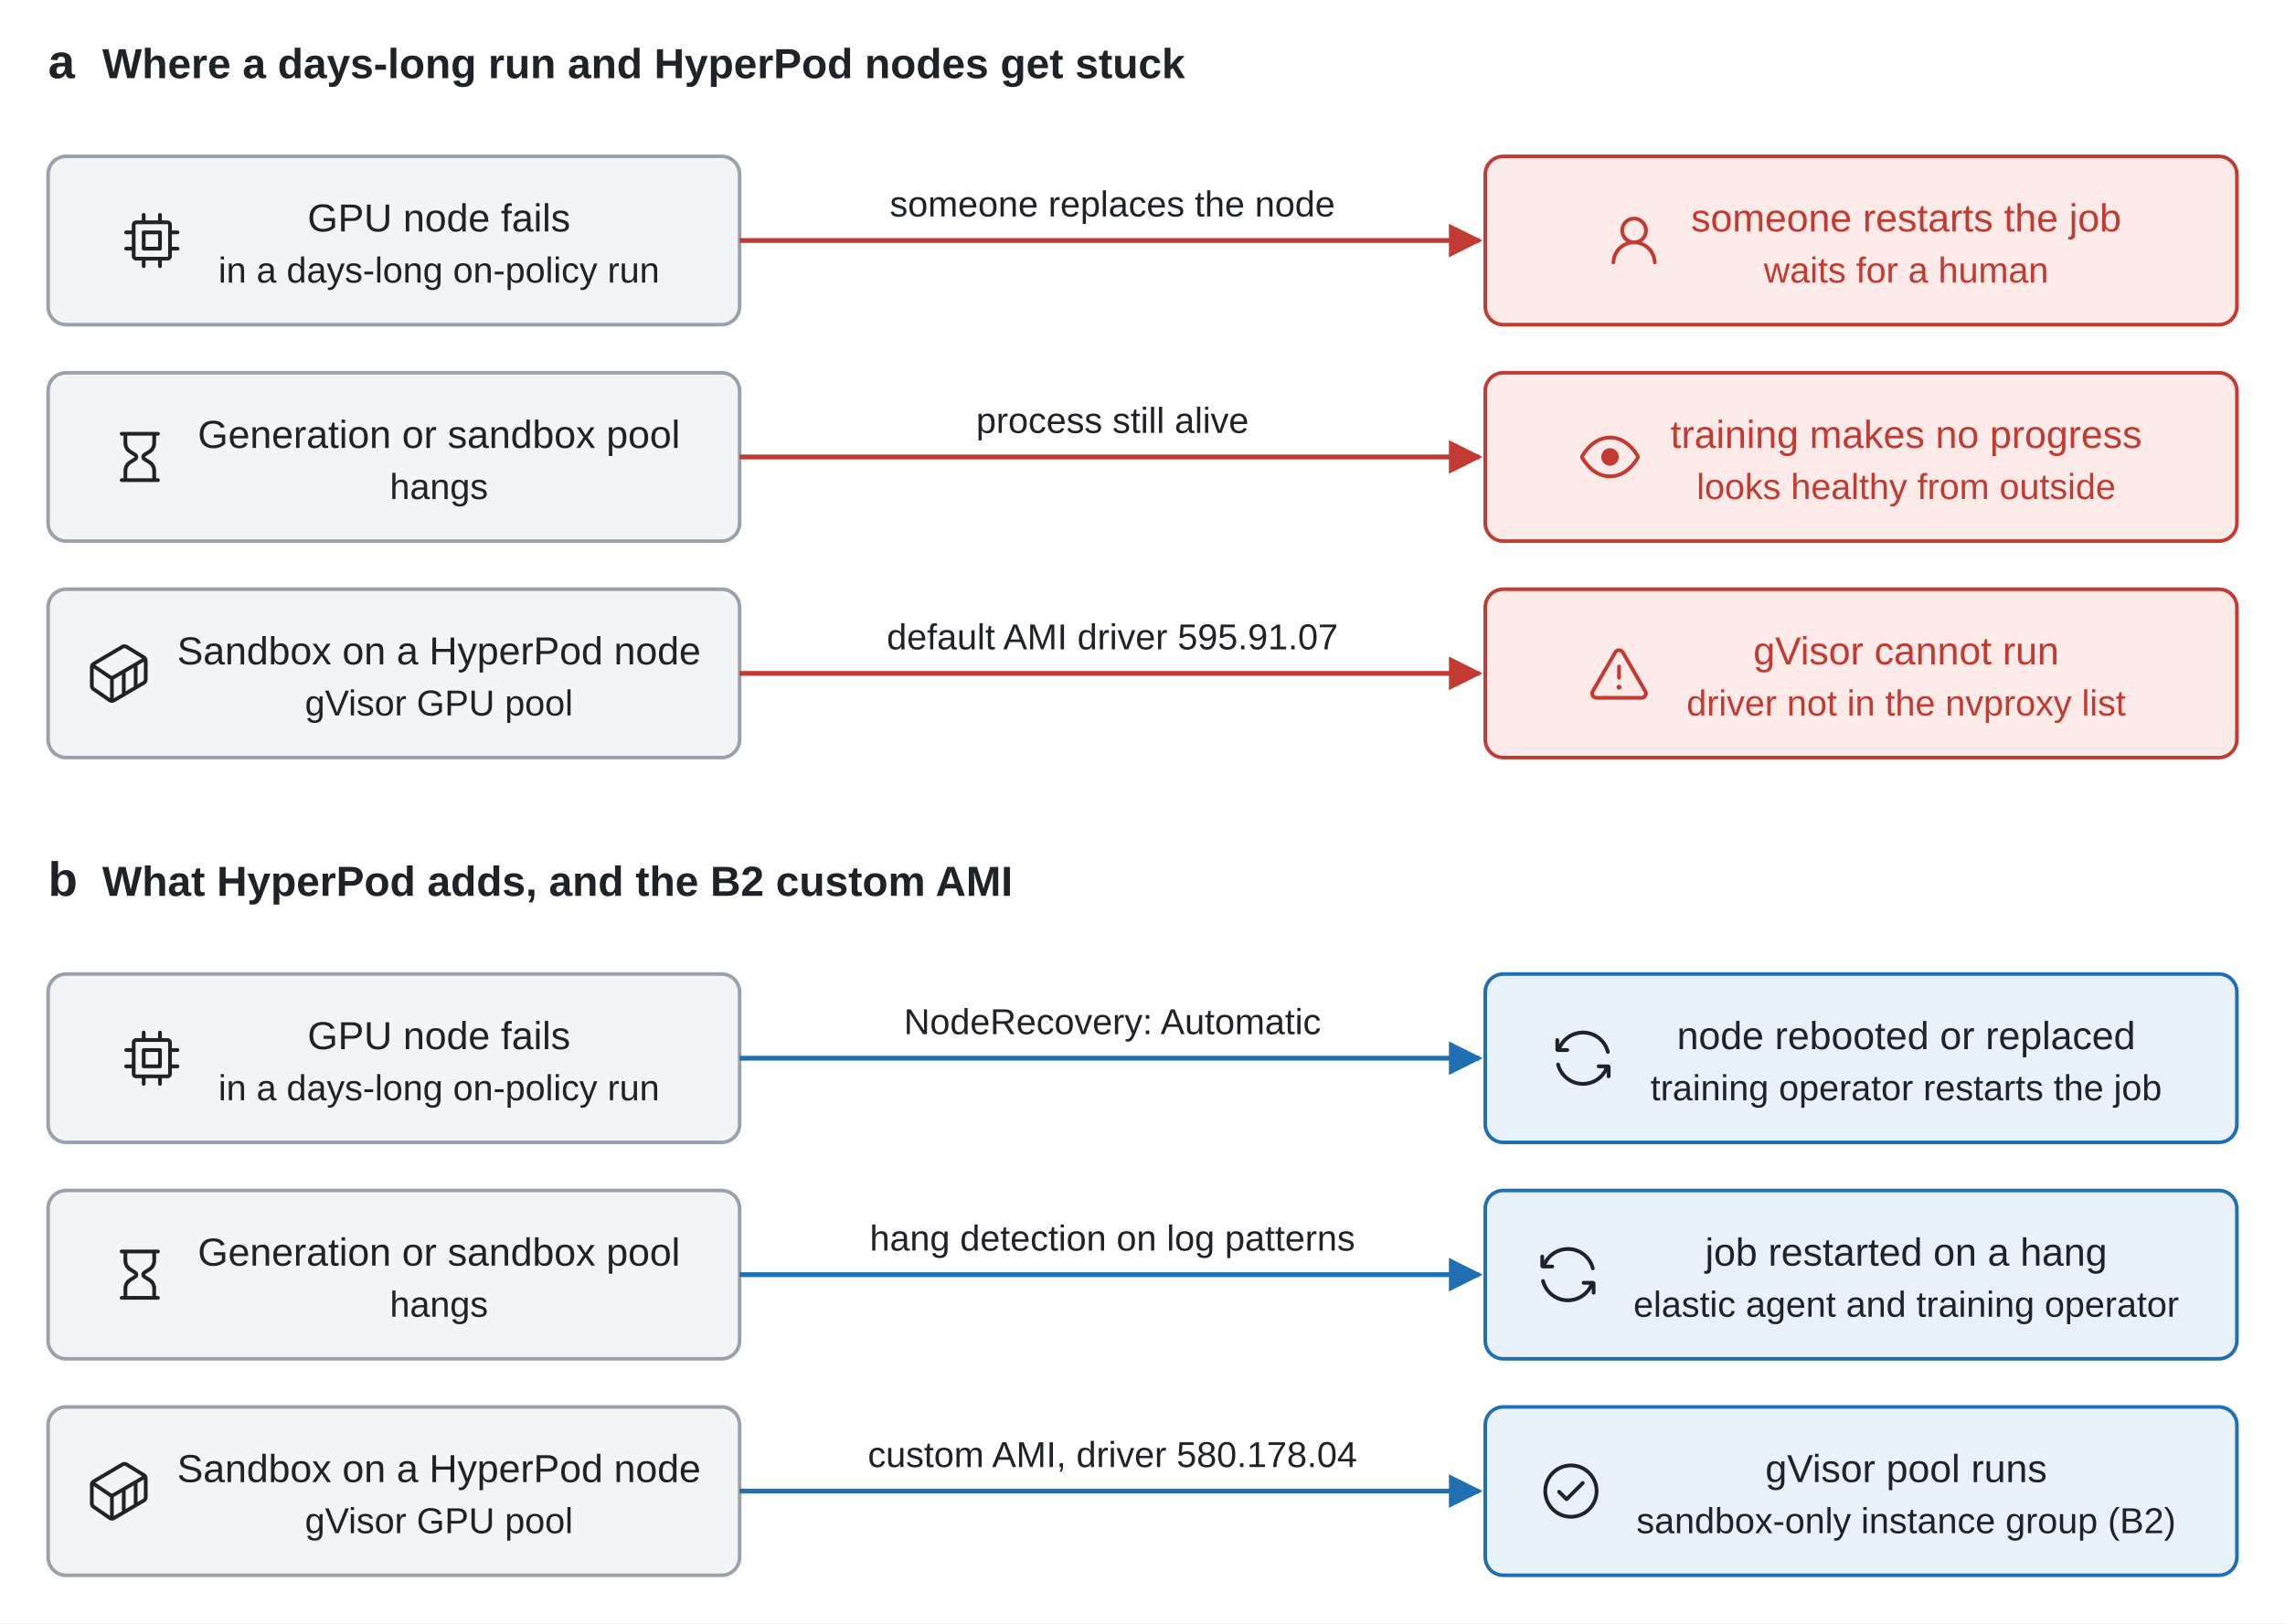
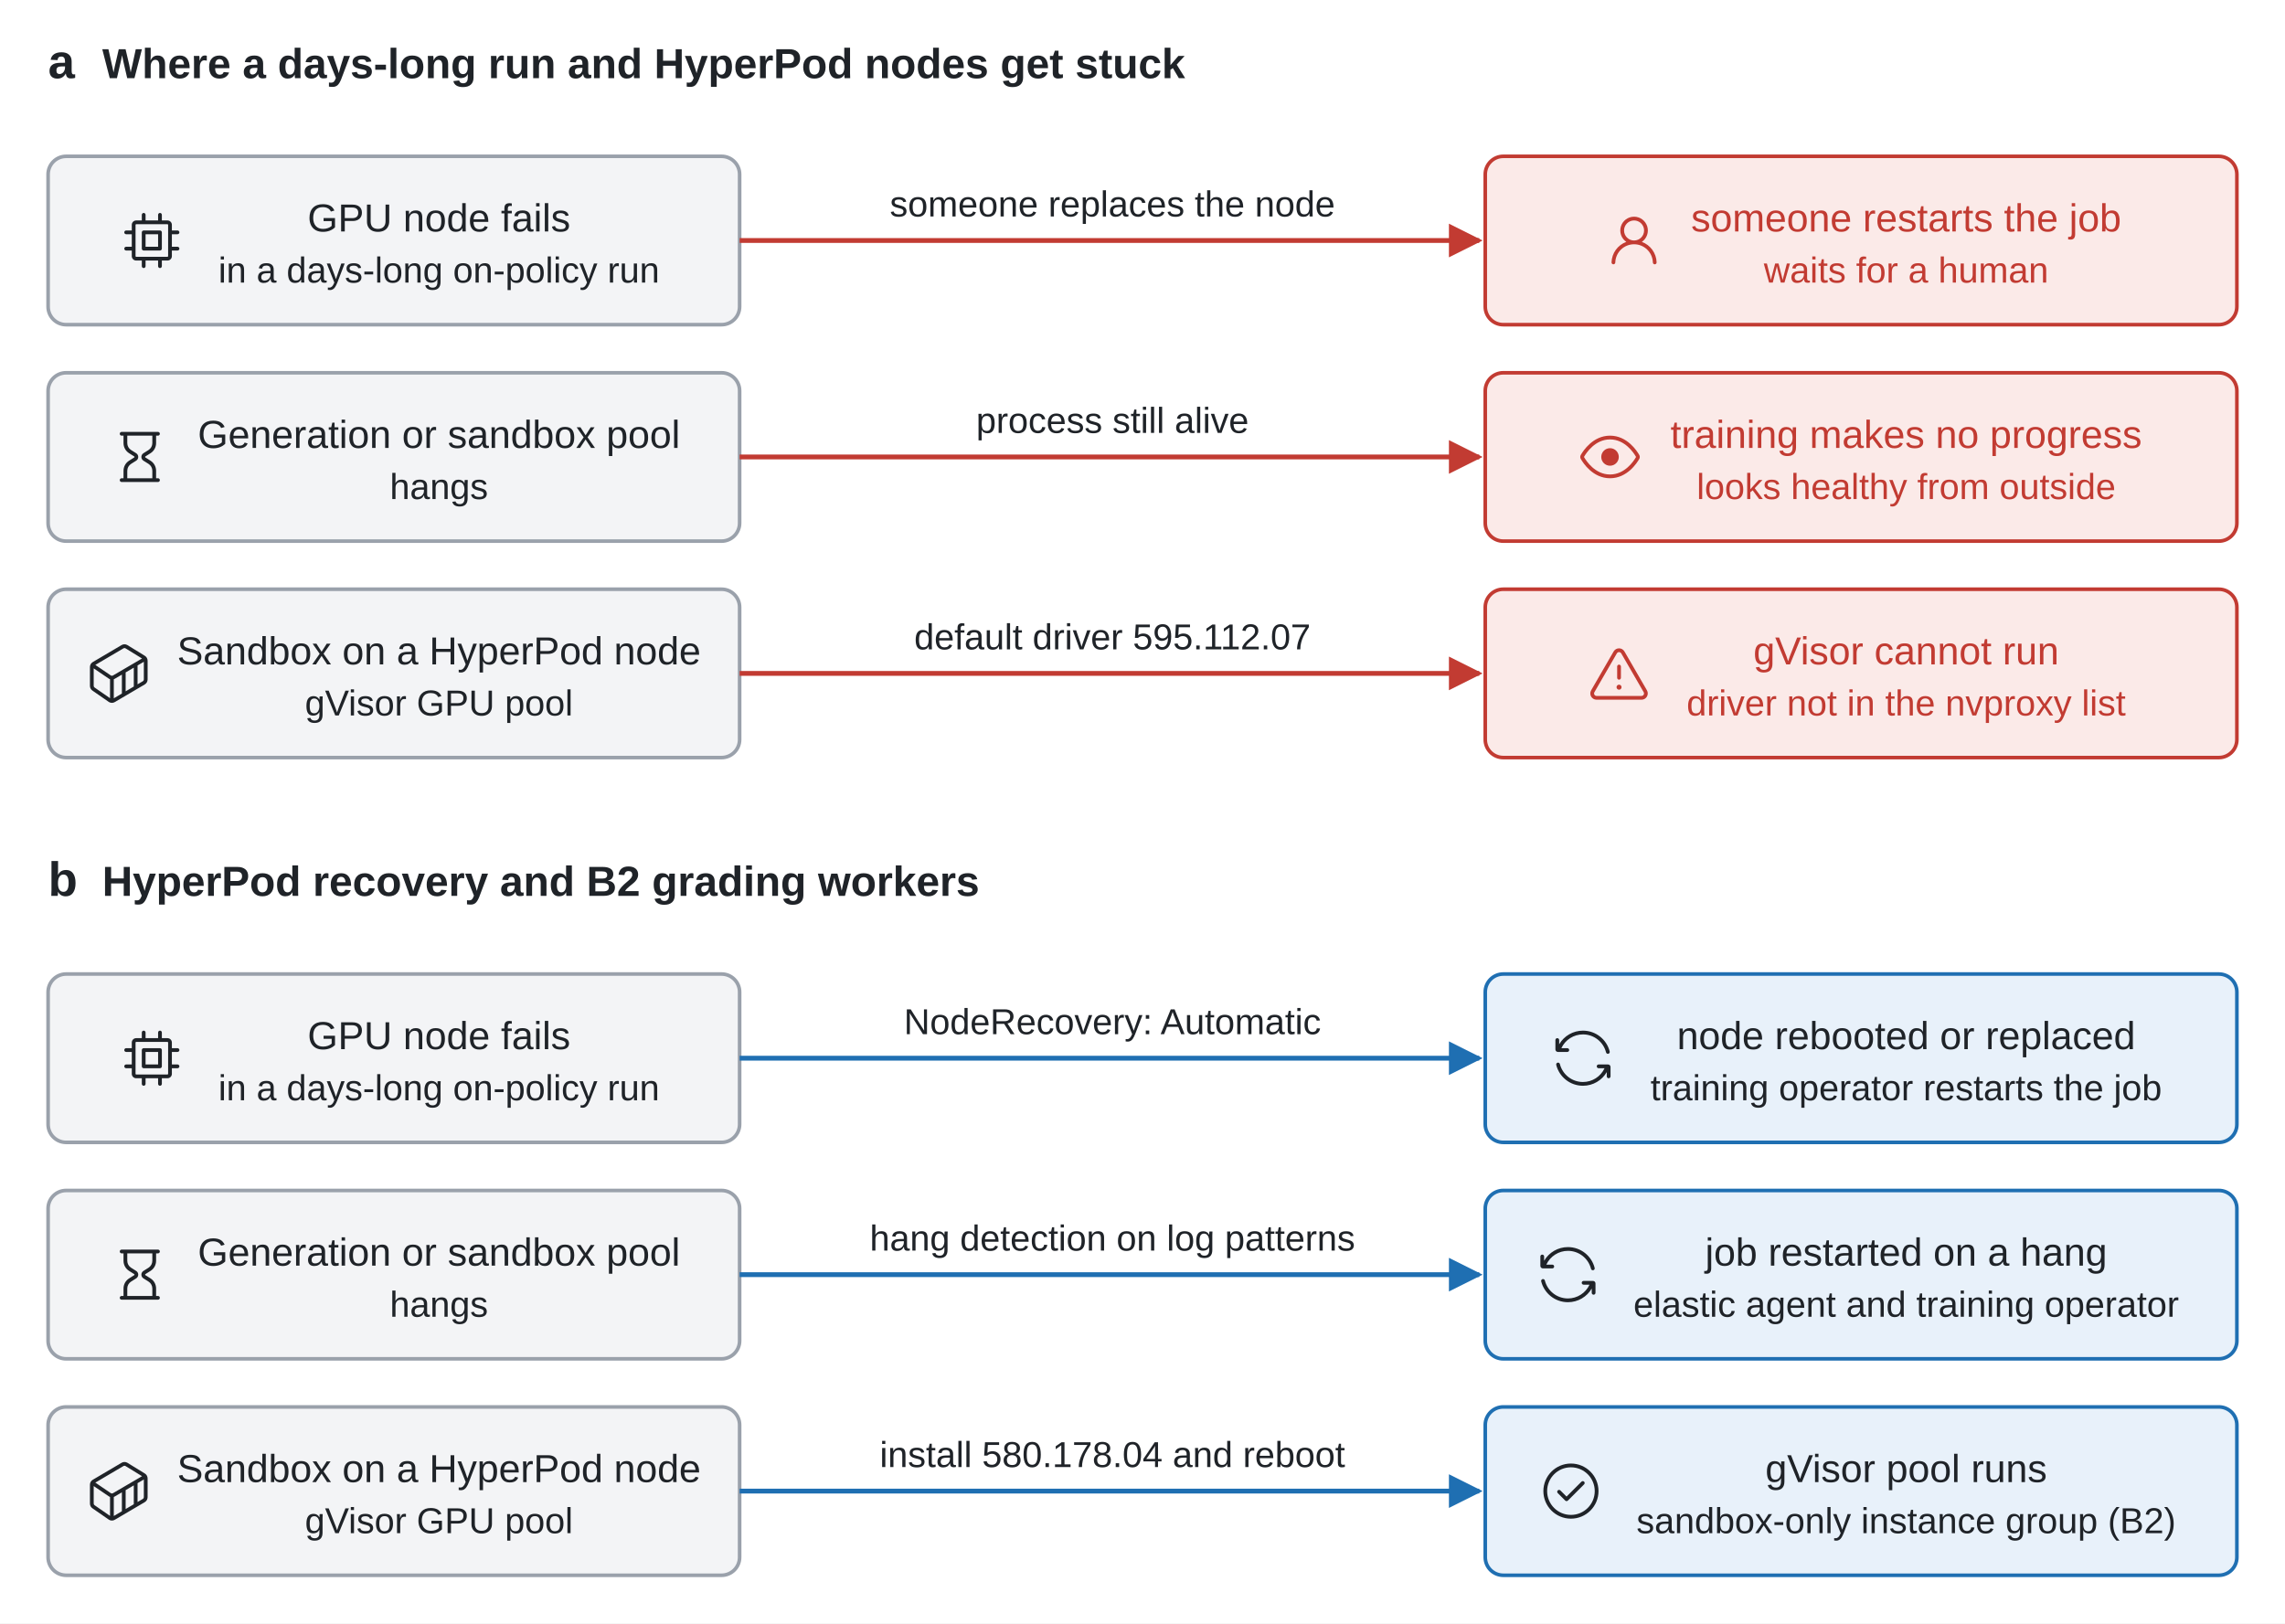
<svg xmlns="http://www.w3.org/2000/svg" width="760px" height="540px" viewBox="0 0 760 540" font-family="Pretendard, 'Apple SD Gothic Neo', 'Noto Sans KR', 'Malgun Gothic', Arial, sans-serif">
  <defs>
    <marker id="head-ink" viewBox="0 0 10 10" refX="9" refY="5" markerWidth="7" markerHeight="7" orient="auto-start-reverse">
      <path d="M0,0 L10,5 L0,10 z" fill="#1F2328" />
    </marker>
    <marker id="head-red" viewBox="0 0 10 10" refX="9" refY="5" markerWidth="7" markerHeight="7" orient="auto-start-reverse">
      <path d="M0,0 L10,5 L0,10 z" fill="#C23B32" />
    </marker>
    <marker id="head-accent" viewBox="0 0 10 10" refX="9" refY="5" markerWidth="7" markerHeight="7" orient="auto-start-reverse">
      <path d="M0,0 L10,5 L0,10 z" fill="#1F6FB2" />
    </marker>
    <marker id="head-muted" viewBox="0 0 10 10" refX="9" refY="5" markerWidth="7" markerHeight="7" orient="auto-start-reverse">
      <path d="M0,0 L10,5 L0,10 z" fill="#9AA1AB" />
    </marker>
  </defs>
  <rect width="100%" height="100%" fill="#FFFFFF" />
  <text x="16" y="26" font-size="16" font-weight="600" fill="#1F2328" text-anchor="start">a</text>
  <text x="34" y="26" font-size="14" font-weight="600" fill="#1F2328" text-anchor="start">Where a days-long run and HyperPod nodes get stuck</text>
  <g id="n:e1-a">
    <rect x="16" y="52" width="230" height="56" rx="6" fill="#F3F4F6" stroke="#9AA1AB" stroke-width="1.2" />
  </g>
  <g transform="translate(40.5,70.0) scale(0.8333333)" fill="#1F2328">
    <path d="M8.75 8h6.5a.75.75 0 0 1 .75.75v6.5a.75.75 0 0 1-.75.75h-6.5a.75.75 0 0 1-.75-.75v-6.5A.75.75 0 0 1 8.75 8m.75 6.5h5v-5h-5Z" />
    <path d="M15.25 1a.75.75 0 0 1 .75.75V4h2.25c.966 0 1.75.784 1.75 1.75V8h2.25a.75.75 0 0 1 0 1.5H20v5h2.25a.75.75 0 0 1 0 1.5H20v2.25A1.75 1.75 0 0 1 18.25 20H16v2.25a.75.75 0 0 1-1.5 0V20h-5v2.25a.75.75 0 0 1-1.5 0V20H5.75A1.75 1.75 0 0 1 4 18.25V16H1.75a.75.75 0 0 1 0-1.5H4v-5H1.75a.75.75 0 0 1 0-1.5H4V5.75C4 4.784 4.784 4 5.75 4H8V1.75a.75.75 0 0 1 1.5 0V4h5V1.75a.75.75 0 0 1 .75-.75m3 17.5a.25.25 0 0 0 .25-.25V5.75a.25.25 0 0 0-.25-.25H5.75a.25.25 0 0 0-.25.25v12.5c0 .138.112.25.25.25Z" />
  </g>
  <text x="146.0" y="77.0" font-size="13" fill="#1F2328" text-anchor="middle">GPU node fails</text>
  <text x="146.0" y="94.0" font-size="12" fill="#1F2328" text-anchor="middle">in a days-long on-policy run</text>
  <path d="M246,80 L492,80" fill="none" stroke="#C23B32" stroke-width="1.6" marker-end="url(#head-red)" />
  <text x="370.0" y="72" font-size="12" fill="#1F2328" text-anchor="middle">someone replaces the node</text>
  <g id="n:outcome1-a">
    <rect x="494" y="52" width="250" height="56" rx="6" fill="#FBEAE8" stroke="#C23B32" stroke-width="1.2" />
  </g>
  <g transform="translate(533.5,70.0) scale(0.8333333)" fill="#C23B32">
    <path d="M12 2.5a5.5 5.5 0 0 1 3.096 10.047 9.005 9.005 0 0 1 5.9 8.181.75.75 0 1 1-1.499.044 7.5 7.5 0 0 0-14.993 0 .75.75 0 0 1-1.5-.045 9.005 9.005 0 0 1 5.9-8.18A5.5 5.5 0 0 1 12 2.5M8 8a4 4 0 1 0 8 0 4 4 0 0 0-8 0" />
  </g>
  <text x="634.0" y="77.0" font-size="13" fill="#C23B32" text-anchor="middle">someone restarts the job</text>
  <text x="634.0" y="94.0" font-size="12" fill="#C23B32" text-anchor="middle">waits for a human</text>
  <g id="n:e2-a">
    <rect x="16" y="124" width="230" height="56" rx="6" fill="#F3F4F6" stroke="#9AA1AB" stroke-width="1.2" />
  </g>
  <g transform="translate(36.5,142.0) scale(0.8333333)" fill="#1F2328">
    <path d="M4.75 2h14.5a.75.75 0 0 1 0 1.5h-.75v2.982a4.75 4.75 0 0 1-2.215 4.017l-2.044 1.29a.25.25 0 0 0 0 .422l2.044 1.29a4.75 4.75 0 0 1 2.215 4.017V20.5h.75a.75.75 0 0 1 0 1.5H4.75a.75.75 0 0 1 0-1.5h.75v-2.982a4.75 4.75 0 0 1 2.215-4.017l2.044-1.29a.25.25 0 0 0 0-.422l-2.044-1.29A4.75 4.75 0 0 1 5.5 6.482V3.5h-.75a.75.75 0 0 1 0-1.5M17 3.5H7v2.982A3.25 3.25 0 0 0 8.516 9.23l2.044 1.29a1.75 1.75 0 0 1 0 2.96l-2.044 1.29A3.25 3.25 0 0 0 7 17.518V20.5h10v-2.982a3.25 3.25 0 0 0-1.516-2.748l-2.044-1.29a1.75 1.75 0 0 1 0-2.96l2.044-1.29A3.25 3.25 0 0 0 17 6.482Z" />
  </g>
  <text x="146.0" y="149.0" font-size="13" fill="#1F2328" text-anchor="middle">Generation or sandbox pool</text>
  <text x="146.0" y="166.0" font-size="12" fill="#1F2328" text-anchor="middle">hangs</text>
  <path d="M246,152 L492,152" fill="none" stroke="#C23B32" stroke-width="1.6" marker-end="url(#head-red)" />
  <text x="370.0" y="144" font-size="12" fill="#1F2328" text-anchor="middle">process still alive</text>
  <g id="n:outcome2-a">
    <rect x="494" y="124" width="250" height="56" rx="6" fill="#FBEAE8" stroke="#C23B32" stroke-width="1.2" />
  </g>
  <g transform="translate(525.5,142.0) scale(0.8333333)" fill="#C23B32">
    <path d="M15.5 12a3.5 3.5 0 1 1-7 0 3.5 3.5 0 0 1 7 0" />
    <path d="M12 3.5c3.432 0 6.124 1.534 8.054 3.241 1.926 1.703 3.132 3.61 3.616 4.46a1.6 1.6 0 0 1 0 1.598c-.484.85-1.69 2.757-3.616 4.461-1.929 1.706-4.622 3.24-8.054 3.24s-6.124-1.534-8.054-3.24C2.02 15.558.814 13.65.33 12.8a1.6 1.6 0 0 1 0-1.598c.484-.85 1.69-2.757 3.616-4.462C5.875 5.034 8.568 3.5 12 3.5M1.633 11.945a.1.1 0 0 0-.017.055q.001.03.017.056c.441.774 1.551 2.527 3.307 4.08C6.691 17.685 9.045 19 12 19s5.31-1.315 7.06-2.864c1.756-1.553 2.866-3.306 3.307-4.08a.1.1 0 0 0 .017-.056.1.1 0 0 0-.017-.056c-.441-.773-1.551-2.527-3.307-4.08C17.309 6.315 14.955 5 12 5S6.69 6.314 4.94 7.865c-1.756 1.552-2.866 3.306-3.307 4.08" />
  </g>
  <text x="634.0" y="149.0" font-size="13" fill="#C23B32" text-anchor="middle">training makes no progress</text>
  <text x="634.0" y="166.0" font-size="12" fill="#C23B32" text-anchor="middle">looks healthy from outside</text>
  <g id="n:e3-a">
    <rect x="16" y="196" width="230" height="56" rx="6" fill="#F3F4F6" stroke="#9AA1AB" stroke-width="1.2" />
  </g>
  <g transform="translate(29.5,214.0) scale(0.8333333)" fill="#1F2328">
    <path d="M13.152.682a2.25 2.25 0 0 1 2.269 0l.007.004 6.957 4.276a2.28 2.28 0 0 1 1.126 1.964v7.516c0 .81-.432 1.56-1.133 1.968l-.002.001-11.964 7.037-.004.003c-.706.41-1.578.41-2.284 0l-.026-.015-6.503-4.502a2.27 2.27 0 0 1-1.096-1.943V9.438c0-.392.1-.77.284-1.1l.003-.006.014-.026c.197-.342.48-.627.82-.827h.002L13.152.681Zm.757 1.295h-.001L2.648 8.616l6.248 4.247a.78.78 0 0 0 .758-.01h.001l11.633-6.804-6.629-4.074a.75.75 0 0 0-.75.003ZM8.517 14.33a2.3 2.3 0 0 1-.393-.18l-.023-.014-6.102-4.147v7.003c0 .275.145.528.379.664l.025.014 6.114 4.232zM18 9.709l-3.25 1.9v7.548L18 17.245Zm-7.59 4.438-.002.002a2.3 2.3 0 0 1-.391.18v7.612l3.233-1.902v-7.552Zm9.09-5.316v7.532l2.124-1.25a.78.78 0 0 0 .387-.671V7.363Z" />
  </g>
  <text x="146.0" y="221.0" font-size="13" fill="#1F2328" text-anchor="middle">Sandbox on a HyperPod node</text>
  <text x="146.0" y="238.0" font-size="12" fill="#1F2328" text-anchor="middle">gVisor GPU pool</text>
  <path d="M246,224 L492,224" fill="none" stroke="#C23B32" stroke-width="1.6" marker-end="url(#head-red)" />
-   <text x="370.0" y="216" font-size="12" fill="#1F2328" text-anchor="middle">default AMI driver 595.91.07</text>
+   <text x="370.0" y="216" font-size="12" fill="#1F2328" text-anchor="middle">default driver 595.112.07</text>
  <g id="n:outcome3-a">
    <rect x="494" y="196" width="250" height="56" rx="6" fill="#FBEAE8" stroke="#C23B32" stroke-width="1.2" />
  </g>
  <g transform="translate(528.5,214.0) scale(0.8333333)" fill="#C23B32">
    <path d="M13 17.5a1 1 0 1 1-2 0 1 1 0 0 1 2 0m-.25-8.25a.75.75 0 0 0-1.5 0v4.5a.75.75 0 0 0 1.5 0z" />
    <path d="M9.836 3.244c.963-1.665 3.365-1.665 4.328 0l8.967 15.504c.963 1.667-.24 3.752-2.165 3.752H3.034c-1.926 0-3.128-2.085-2.165-3.752Zm3.03.751a1.002 1.002 0 0 0-1.732 0L2.168 19.499A1.002 1.002 0 0 0 3.034 21h17.932a1.002 1.002 0 0 0 .866-1.5L12.866 3.994Z" />
  </g>
  <text x="634.0" y="221.0" font-size="13" fill="#C23B32" text-anchor="middle">gVisor cannot run</text>
  <text x="634.0" y="238.0" font-size="12" fill="#C23B32" text-anchor="middle">driver not in the nvproxy list</text>
  <text x="16" y="298" font-size="16" font-weight="600" fill="#1F2328" text-anchor="start">b</text>
-   <text x="34" y="298" font-size="14" font-weight="600" fill="#1F2328" text-anchor="start">What HyperPod adds, and the B2 custom AMI</text>
+   <text x="34" y="298" font-size="14" font-weight="600" fill="#1F2328" text-anchor="start">HyperPod recovery and B2 grading workers</text>
  <g id="n:e1-b">
    <rect x="16" y="324" width="230" height="56" rx="6" fill="#F3F4F6" stroke="#9AA1AB" stroke-width="1.2" />
  </g>
  <g transform="translate(40.5,342.0) scale(0.8333333)" fill="#1F2328">
    <path d="M8.75 8h6.5a.75.75 0 0 1 .75.75v6.5a.75.75 0 0 1-.75.75h-6.5a.75.75 0 0 1-.75-.75v-6.5A.75.75 0 0 1 8.75 8m.75 6.5h5v-5h-5Z" />
    <path d="M15.25 1a.75.75 0 0 1 .75.75V4h2.25c.966 0 1.75.784 1.75 1.75V8h2.25a.75.75 0 0 1 0 1.5H20v5h2.25a.75.75 0 0 1 0 1.5H20v2.25A1.75 1.75 0 0 1 18.25 20H16v2.25a.75.75 0 0 1-1.5 0V20h-5v2.25a.75.75 0 0 1-1.5 0V20H5.75A1.75 1.75 0 0 1 4 18.25V16H1.75a.75.75 0 0 1 0-1.5H4v-5H1.75a.75.75 0 0 1 0-1.5H4V5.75C4 4.784 4.784 4 5.75 4H8V1.75a.75.75 0 0 1 1.5 0V4h5V1.75a.75.75 0 0 1 .75-.75m3 17.5a.25.25 0 0 0 .25-.25V5.75a.25.25 0 0 0-.25-.25H5.75a.25.25 0 0 0-.25.25v12.5c0 .138.112.25.25.25Z" />
  </g>
  <text x="146.0" y="349.0" font-size="13" fill="#1F2328" text-anchor="middle">GPU node fails</text>
  <text x="146.0" y="366.0" font-size="12" fill="#1F2328" text-anchor="middle">in a days-long on-policy run</text>
  <path d="M246,352 L492,352" fill="none" stroke="#1F6FB2" stroke-width="1.6" marker-end="url(#head-accent)" />
  <text x="370.0" y="344" font-size="12" fill="#1F2328" text-anchor="middle">NodeRecovery: Automatic</text>
  <g id="n:outcome1-b">
    <rect x="494" y="324" width="250" height="56" rx="6" fill="#E8F1FA" stroke="#1F6FB2" stroke-width="1.2" />
  </g>
  <g transform="translate(516.5,342.0) scale(0.8333333)" fill="#1F2328">
    <path d="M3.38 8A9.5 9.5 0 0 1 12 2.5a9.5 9.5 0 0 1 9.215 7.182.75.75 0 1 0 1.456-.364C21.473 4.539 17.15 1 12 1a11 11 0 0 0-9.5 5.452V4.75a.75.75 0 0 0-1.5 0V8.5a1 1 0 0 0 1 1h3.75a.75.75 0 0 0 0-1.5zm-.595 6.318a.75.75 0 0 0-1.455.364C2.527 19.461 6.85 23 12 23c4.052 0 7.592-2.191 9.5-5.451v1.701a.75.75 0 0 0 1.5 0V15.5a1 1 0 0 0-1-1h-3.75a.75.75 0 0 0 0 1.5h2.37A9.5 9.5 0 0 1 12 21.5c-4.446 0-8.181-3.055-9.215-7.182" />
  </g>
  <text x="634.0" y="349.0" font-size="13" fill="#1F2328" text-anchor="middle">node rebooted or replaced</text>
  <text x="634.0" y="366.0" font-size="12" fill="#1F2328" text-anchor="middle">training operator restarts the job</text>
  <g id="n:e2-b">
    <rect x="16" y="396" width="230" height="56" rx="6" fill="#F3F4F6" stroke="#9AA1AB" stroke-width="1.2" />
  </g>
  <g transform="translate(36.5,414.0) scale(0.8333333)" fill="#1F2328">
    <path d="M4.75 2h14.5a.75.75 0 0 1 0 1.5h-.75v2.982a4.75 4.75 0 0 1-2.215 4.017l-2.044 1.29a.25.25 0 0 0 0 .422l2.044 1.29a4.75 4.75 0 0 1 2.215 4.017V20.5h.75a.75.75 0 0 1 0 1.5H4.75a.75.75 0 0 1 0-1.5h.75v-2.982a4.75 4.75 0 0 1 2.215-4.017l2.044-1.29a.25.25 0 0 0 0-.422l-2.044-1.29A4.75 4.75 0 0 1 5.5 6.482V3.5h-.75a.75.75 0 0 1 0-1.5M17 3.5H7v2.982A3.25 3.25 0 0 0 8.516 9.23l2.044 1.29a1.75 1.75 0 0 1 0 2.96l-2.044 1.29A3.25 3.25 0 0 0 7 17.518V20.5h10v-2.982a3.25 3.25 0 0 0-1.516-2.748l-2.044-1.29a1.75 1.75 0 0 1 0-2.96l2.044-1.29A3.25 3.25 0 0 0 17 6.482Z" />
  </g>
  <text x="146.0" y="421.0" font-size="13" fill="#1F2328" text-anchor="middle">Generation or sandbox pool</text>
  <text x="146.0" y="438.0" font-size="12" fill="#1F2328" text-anchor="middle">hangs</text>
  <path d="M246,424 L492,424" fill="none" stroke="#1F6FB2" stroke-width="1.6" marker-end="url(#head-accent)" />
  <text x="370.0" y="416" font-size="12" fill="#1F2328" text-anchor="middle">hang detection on log patterns</text>
  <g id="n:outcome2-b">
    <rect x="494" y="396" width="250" height="56" rx="6" fill="#E8F1FA" stroke="#1F6FB2" stroke-width="1.2" />
  </g>
  <g transform="translate(511.5,414.0) scale(0.8333333)" fill="#1F2328">
    <path d="M3.38 8A9.5 9.5 0 0 1 12 2.5a9.5 9.5 0 0 1 9.215 7.182.75.75 0 1 0 1.456-.364C21.473 4.539 17.15 1 12 1a11 11 0 0 0-9.5 5.452V4.75a.75.75 0 0 0-1.5 0V8.5a1 1 0 0 0 1 1h3.75a.75.75 0 0 0 0-1.5zm-.595 6.318a.75.75 0 0 0-1.455.364C2.527 19.461 6.85 23 12 23c4.052 0 7.592-2.191 9.5-5.451v1.701a.75.75 0 0 0 1.5 0V15.5a1 1 0 0 0-1-1h-3.75a.75.75 0 0 0 0 1.5h2.37A9.5 9.5 0 0 1 12 21.5c-4.446 0-8.181-3.055-9.215-7.182" />
  </g>
  <text x="634.0" y="421.0" font-size="13" fill="#1F2328" text-anchor="middle">job restarted on a hang</text>
  <text x="634.0" y="438.0" font-size="12" fill="#1F2328" text-anchor="middle">elastic agent and training operator</text>
  <g id="n:e3-b">
    <rect x="16" y="468" width="230" height="56" rx="6" fill="#F3F4F6" stroke="#9AA1AB" stroke-width="1.2" />
  </g>
  <g transform="translate(29.5,486.0) scale(0.8333333)" fill="#1F2328">
    <path d="M13.152.682a2.25 2.25 0 0 1 2.269 0l.007.004 6.957 4.276a2.28 2.28 0 0 1 1.126 1.964v7.516c0 .81-.432 1.56-1.133 1.968l-.002.001-11.964 7.037-.004.003c-.706.41-1.578.41-2.284 0l-.026-.015-6.503-4.502a2.27 2.27 0 0 1-1.096-1.943V9.438c0-.392.1-.77.284-1.1l.003-.006.014-.026c.197-.342.48-.627.82-.827h.002L13.152.681Zm.757 1.295h-.001L2.648 8.616l6.248 4.247a.78.78 0 0 0 .758-.01h.001l11.633-6.804-6.629-4.074a.75.75 0 0 0-.75.003ZM8.517 14.33a2.3 2.3 0 0 1-.393-.18l-.023-.014-6.102-4.147v7.003c0 .275.145.528.379.664l.025.014 6.114 4.232zM18 9.709l-3.25 1.9v7.548L18 17.245Zm-7.59 4.438-.002.002a2.3 2.3 0 0 1-.391.18v7.612l3.233-1.902v-7.552Zm9.09-5.316v7.532l2.124-1.25a.78.78 0 0 0 .387-.671V7.363Z" />
  </g>
  <text x="146.0" y="493.0" font-size="13" fill="#1F2328" text-anchor="middle">Sandbox on a HyperPod node</text>
  <text x="146.0" y="510.0" font-size="12" fill="#1F2328" text-anchor="middle">gVisor GPU pool</text>
  <path d="M246,496 L492,496" fill="none" stroke="#1F6FB2" stroke-width="1.6" marker-end="url(#head-accent)" />
-   <text x="370.0" y="488" font-size="12" fill="#1F2328" text-anchor="middle">custom AMI, driver 580.178.04</text>
+   <text x="370.0" y="488" font-size="12" fill="#1F2328" text-anchor="middle">install 580.178.04 and reboot</text>
  <g id="n:outcome3-b">
    <rect x="494" y="468" width="250" height="56" rx="6" fill="#E8F1FA" stroke="#1F6FB2" stroke-width="1.2" />
  </g>
  <g transform="translate(512.5,486.0) scale(0.8333333)" fill="#1F2328">
    <path d="M17.28 9.28a.75.75 0 0 0-1.06-1.06l-5.97 5.97-2.47-2.47a.75.75 0 0 0-1.06 1.06l3 3a.75.75 0 0 0 1.06 0z" />
    <path d="M12 1c6.075 0 11 4.925 11 11s-4.925 11-11 11S1 18.075 1 12 5.925 1 12 1M2.5 12a9.5 9.5 0 0 0 9.5 9.5 9.5 9.5 0 0 0 9.5-9.5A9.5 9.5 0 0 0 12 2.5 9.5 9.5 0 0 0 2.5 12" />
  </g>
  <text x="634.0" y="493.0" font-size="13" fill="#1F2328" text-anchor="middle">gVisor pool runs</text>
  <text x="634.0" y="510.0" font-size="12" fill="#1F2328" text-anchor="middle">sandbox-only instance group (B2)</text>
</svg>
